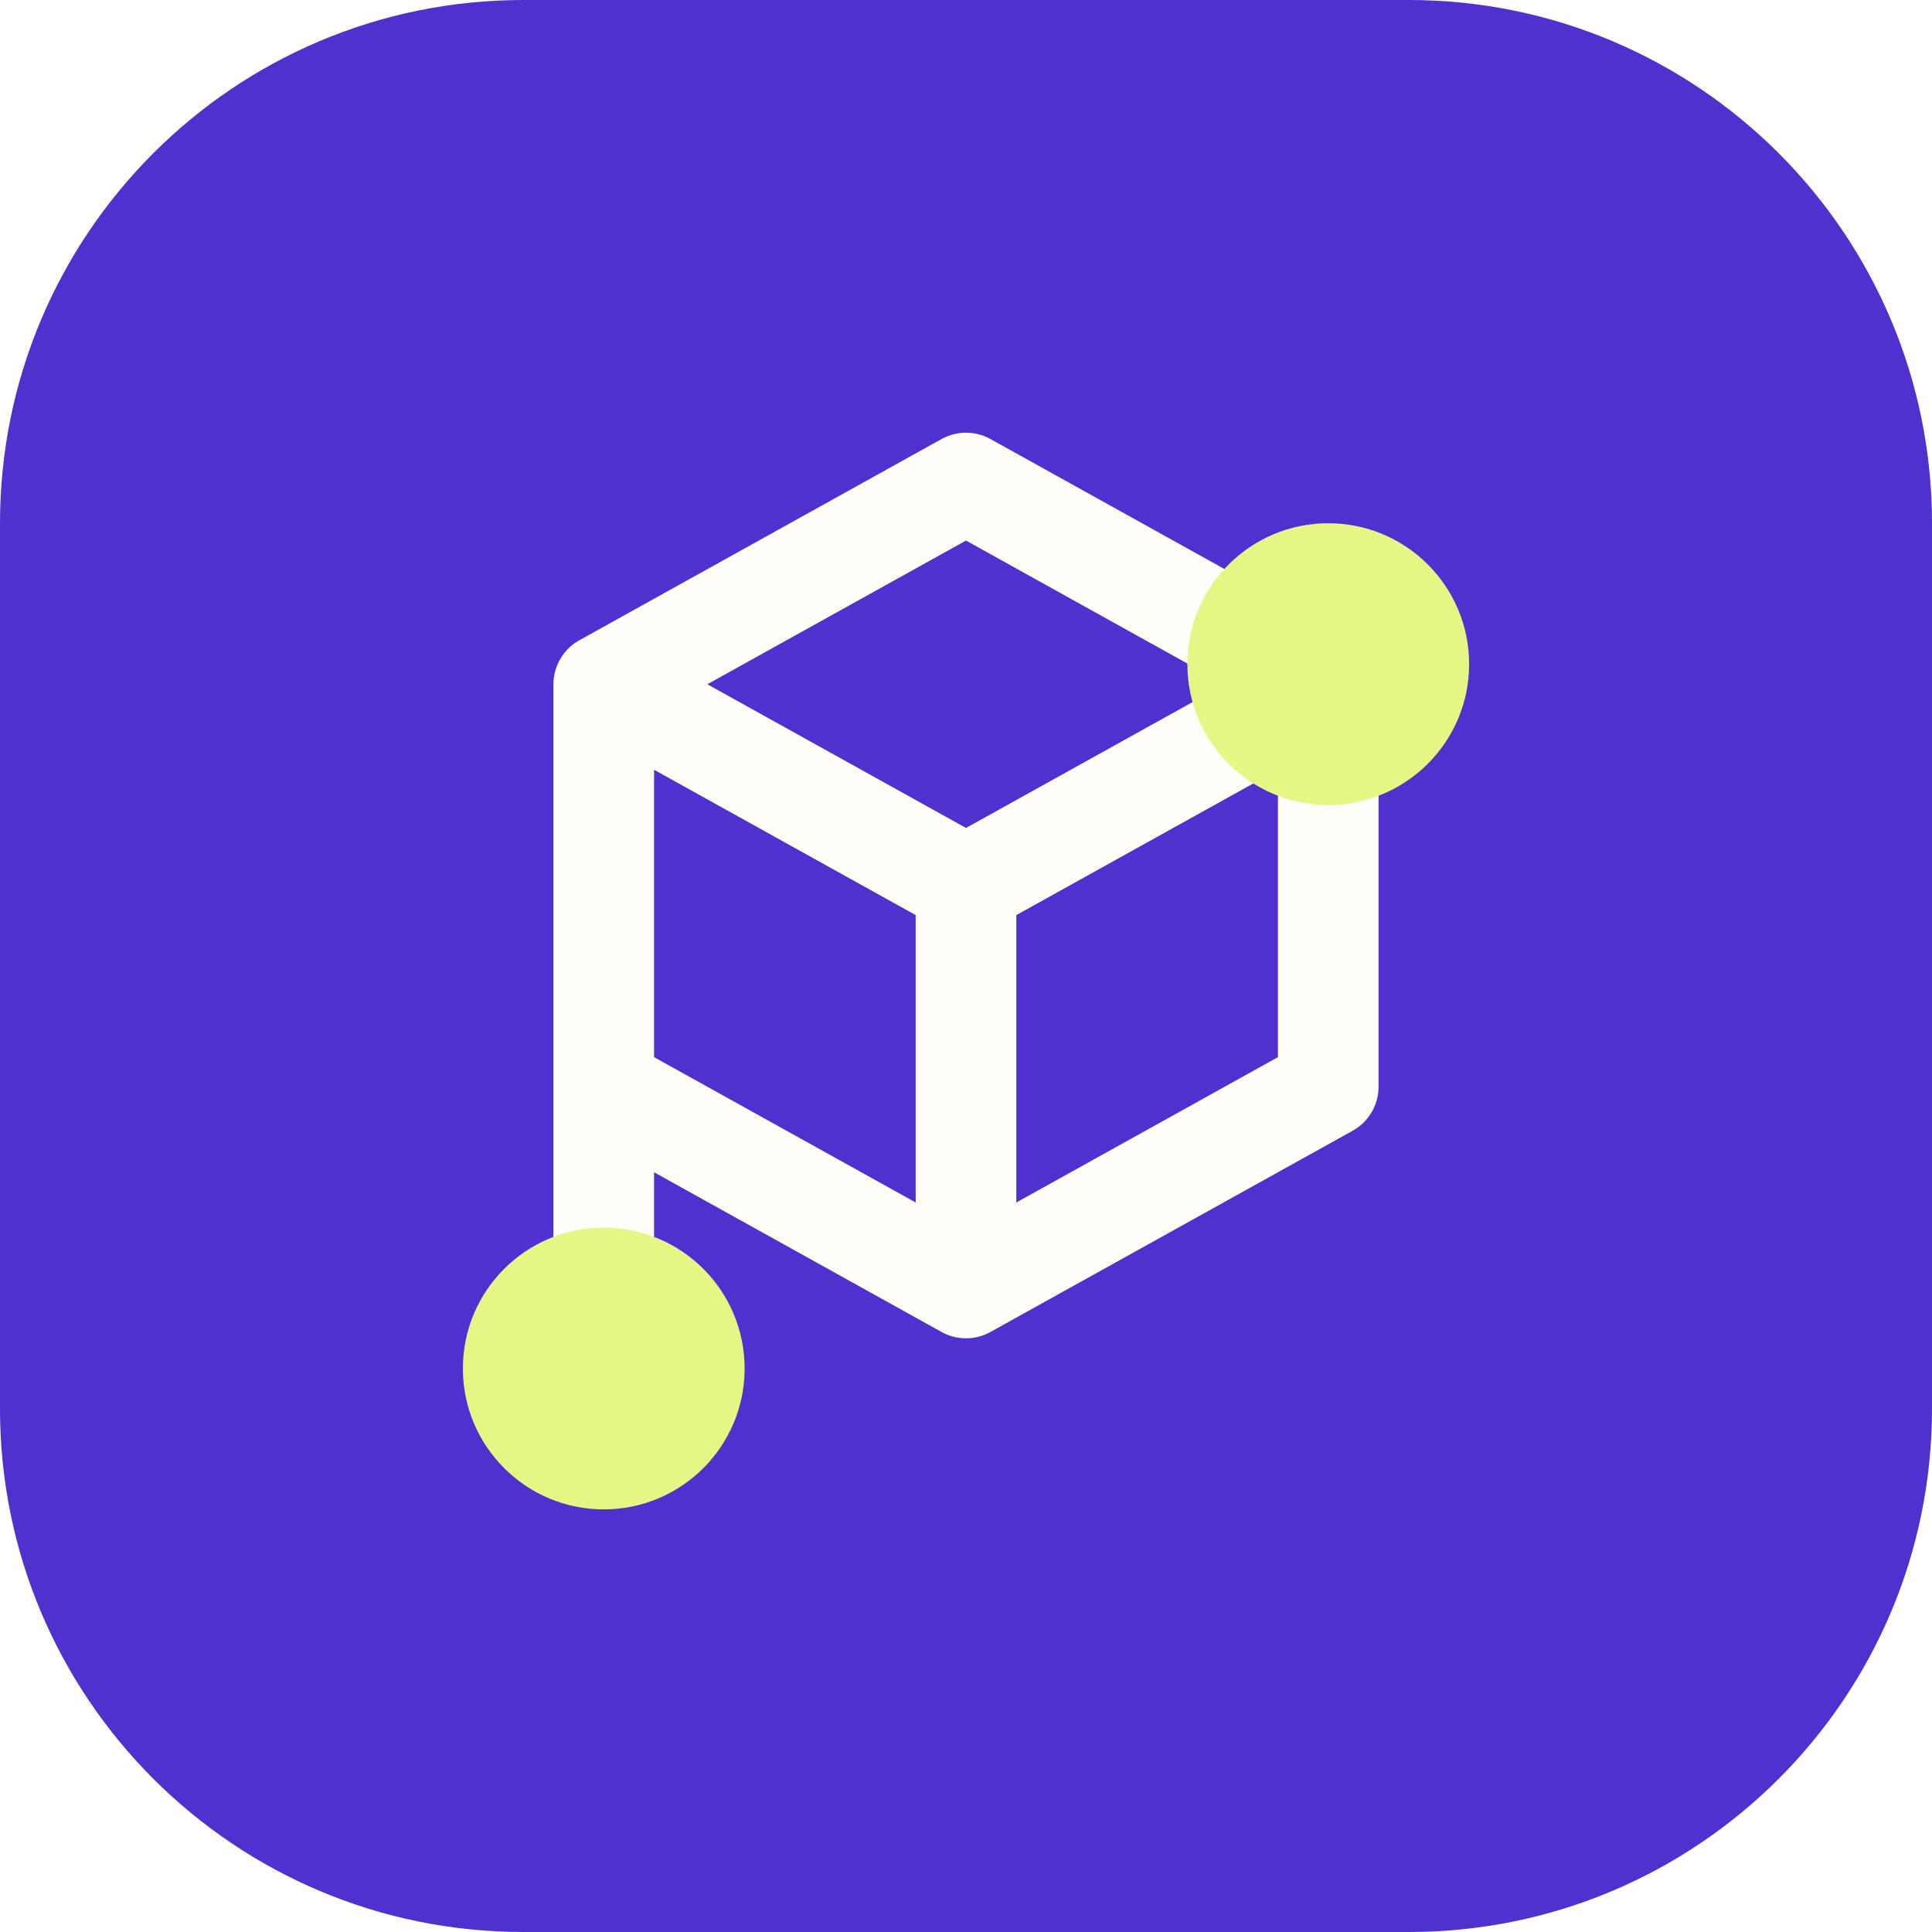
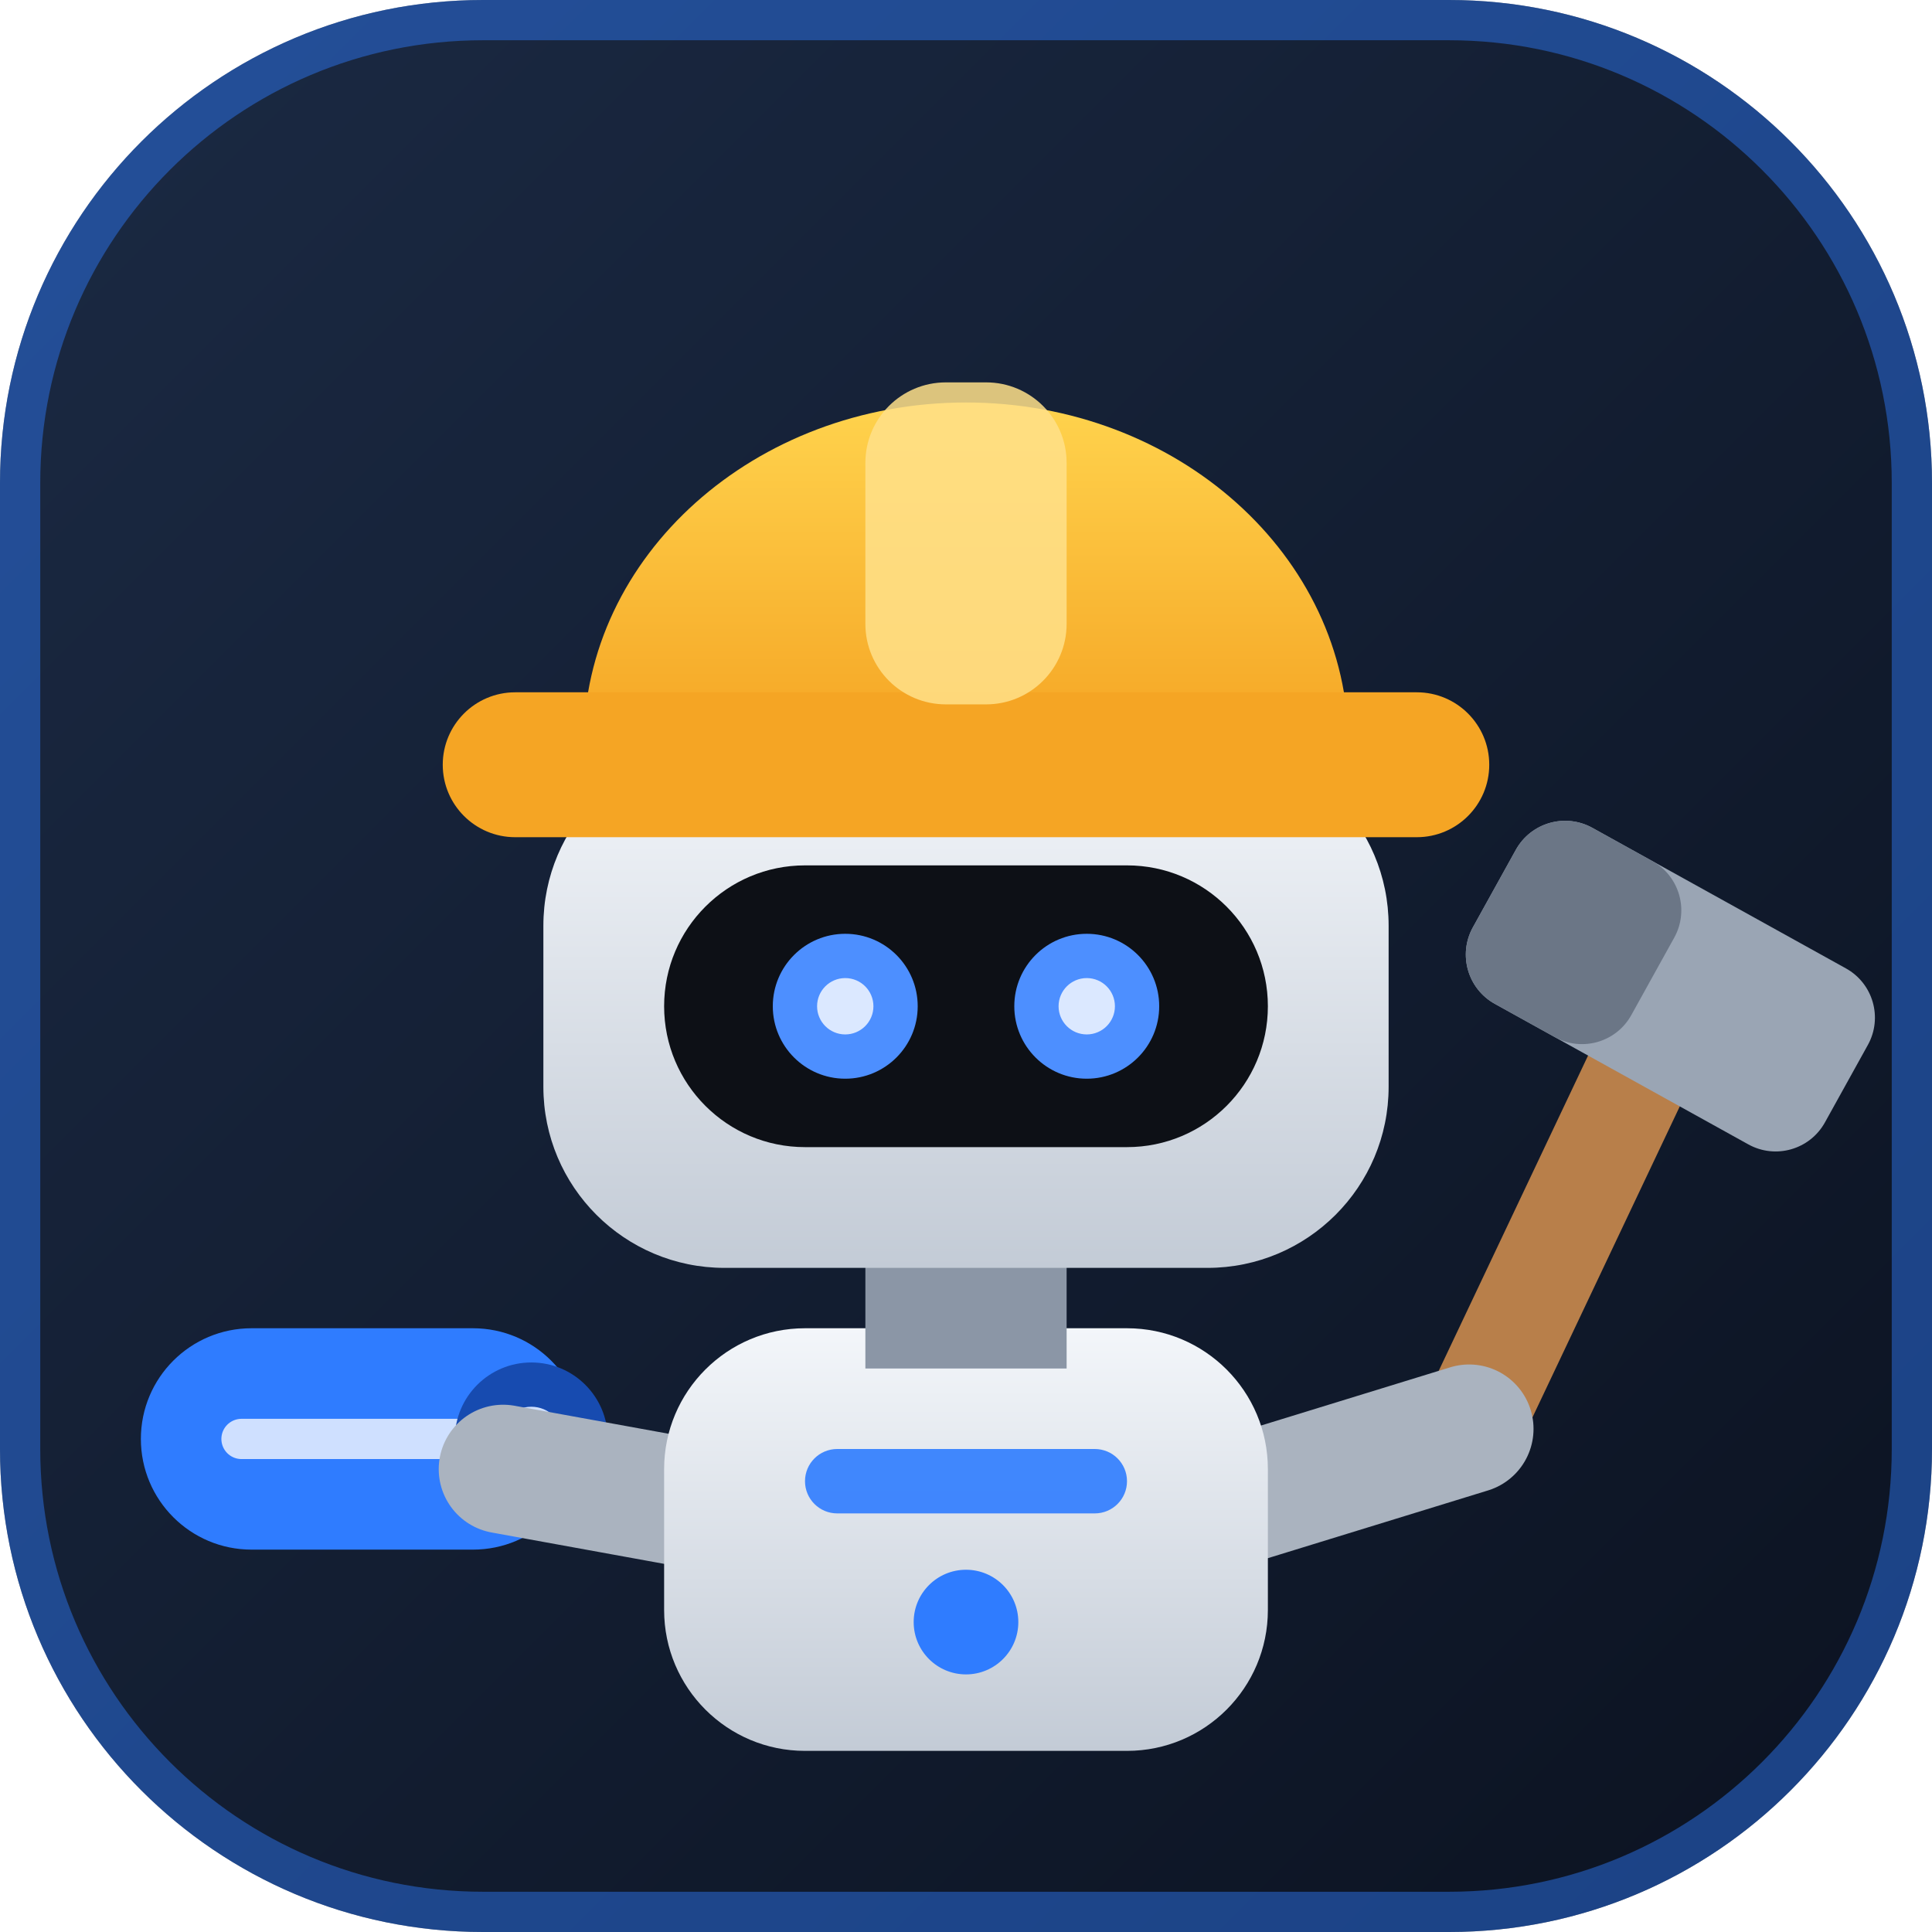
- <svg xmlns="http://www.w3.org/2000/svg" viewBox="0 0 48 48">
-   <rect width="48" height="48" rx="13" fill="#5030ce" />
-   <path d="M15 33V17l9-5 9 5v10l-9 5-9-5m0-10 9 5 9-5m-9 5v10" fill="none" stroke="#fffdf7" stroke-width="2.5" stroke-linecap="round" stroke-linejoin="round" />
-   <circle cx="15" cy="34" r="3.5" fill="#e4f784" />
-   <circle cx="33" cy="16.5" r="3.5" fill="#e4f784" />
+ <svg xmlns="http://www.w3.org/2000/svg" viewBox="0 0 48 48" role="img" aria-label="ProtoLab">
+   <defs>
+     <linearGradient id="bg" x1="0" y1="0" x2="1" y2="1">
+       <stop offset="0" stop-color="#1b2a44" />
+       <stop offset="1" stop-color="#0b1220" />
+     </linearGradient>
+     <linearGradient id="hat" x1="0" y1="0" x2="0" y2="1">
+       <stop offset="0" stop-color="#ffd34d" />
+       <stop offset="1" stop-color="#f5a524" />
+     </linearGradient>
+     <linearGradient id="steel" x1="0" y1="0" x2="0" y2="1">
+       <stop offset="0" stop-color="#f3f6fa" />
+       <stop offset="1" stop-color="#c3cbd6" />
+     </linearGradient>
+   </defs>
+   <rect width="48" height="48" rx="12" fill="url(#bg)" />
+   <rect x="0.5" y="0.5" width="47" height="47" rx="11.5" fill="none" stroke="#2f7cff" stroke-opacity=".45" />
+   <rect x="3.5" y="33" width="11" height="5.5" rx="2.75" fill="#2f7cff" />
+   <path d="M6 35.75h5.5" stroke="#cfe0ff" stroke-width="1" stroke-linecap="round" />
+   <circle cx="13.2" cy="35.75" r="1.9" fill="#174bb0" />
+   <circle cx="13.2" cy="35.75" r=".8" fill="#cfe0ff" />
+   <path d="M36.5 35.5 41 26" stroke="#b87f4a" stroke-width="2.6" stroke-linecap="round" />
+   <g transform="rotate(29 41.5 24.5)">
+     <rect x="36.5" y="22" width="10" height="5" rx="1.4" fill="#9aa5b4" />
+     <rect x="36.5" y="22" width="4.5" height="5" rx="1.4" fill="#6b7686" />
+   </g>
+   <path d="M18 37.5 12.5 36.5" stroke="#aab3bf" stroke-width="3.2" stroke-linecap="round" />
+   <path d="M30 37.5 36.5 35.5" stroke="#aab3bf" stroke-width="3.2" stroke-linecap="round" />
+   <rect x="16.5" y="33" width="15" height="10.5" rx="3.5" fill="url(#steel)" />
+   <rect x="20" y="36" width="8" height="1.6" rx=".8" fill="#2f7cff" opacity=".9" />
+   <circle cx="24" cy="40.3" r="1.3" fill="#2f7cff" />
+   <rect x="21.5" y="30.5" width="5" height="3.5" fill="#8b96a6" />
+   <rect x="13.5" y="18.5" width="21" height="13" rx="4.5" fill="url(#steel)" />
+   <rect x="16.5" y="21.5" width="15" height="7" rx="3.5" fill="#0d1016" />
+   <circle cx="21" cy="25" r="1.8" fill="#4d8fff" />
+   <circle cx="27" cy="25" r="1.8" fill="#4d8fff" />
+   <circle cx="21" cy="25" r=".7" fill="#dbe8ff" />
+   <circle cx="27" cy="25" r=".7" fill="#dbe8ff" />
+   <path d="M14.5 18.5a9.5 8.5 0 0 1 19 0z" fill="url(#hat)" />
+   <rect x="11" y="17.2" width="26" height="3.6" rx="1.8" fill="#f5a524" />
+   <rect x="21.5" y="9.5" width="5" height="8" rx="2" fill="#ffe08a" opacity=".85" />
</svg>
